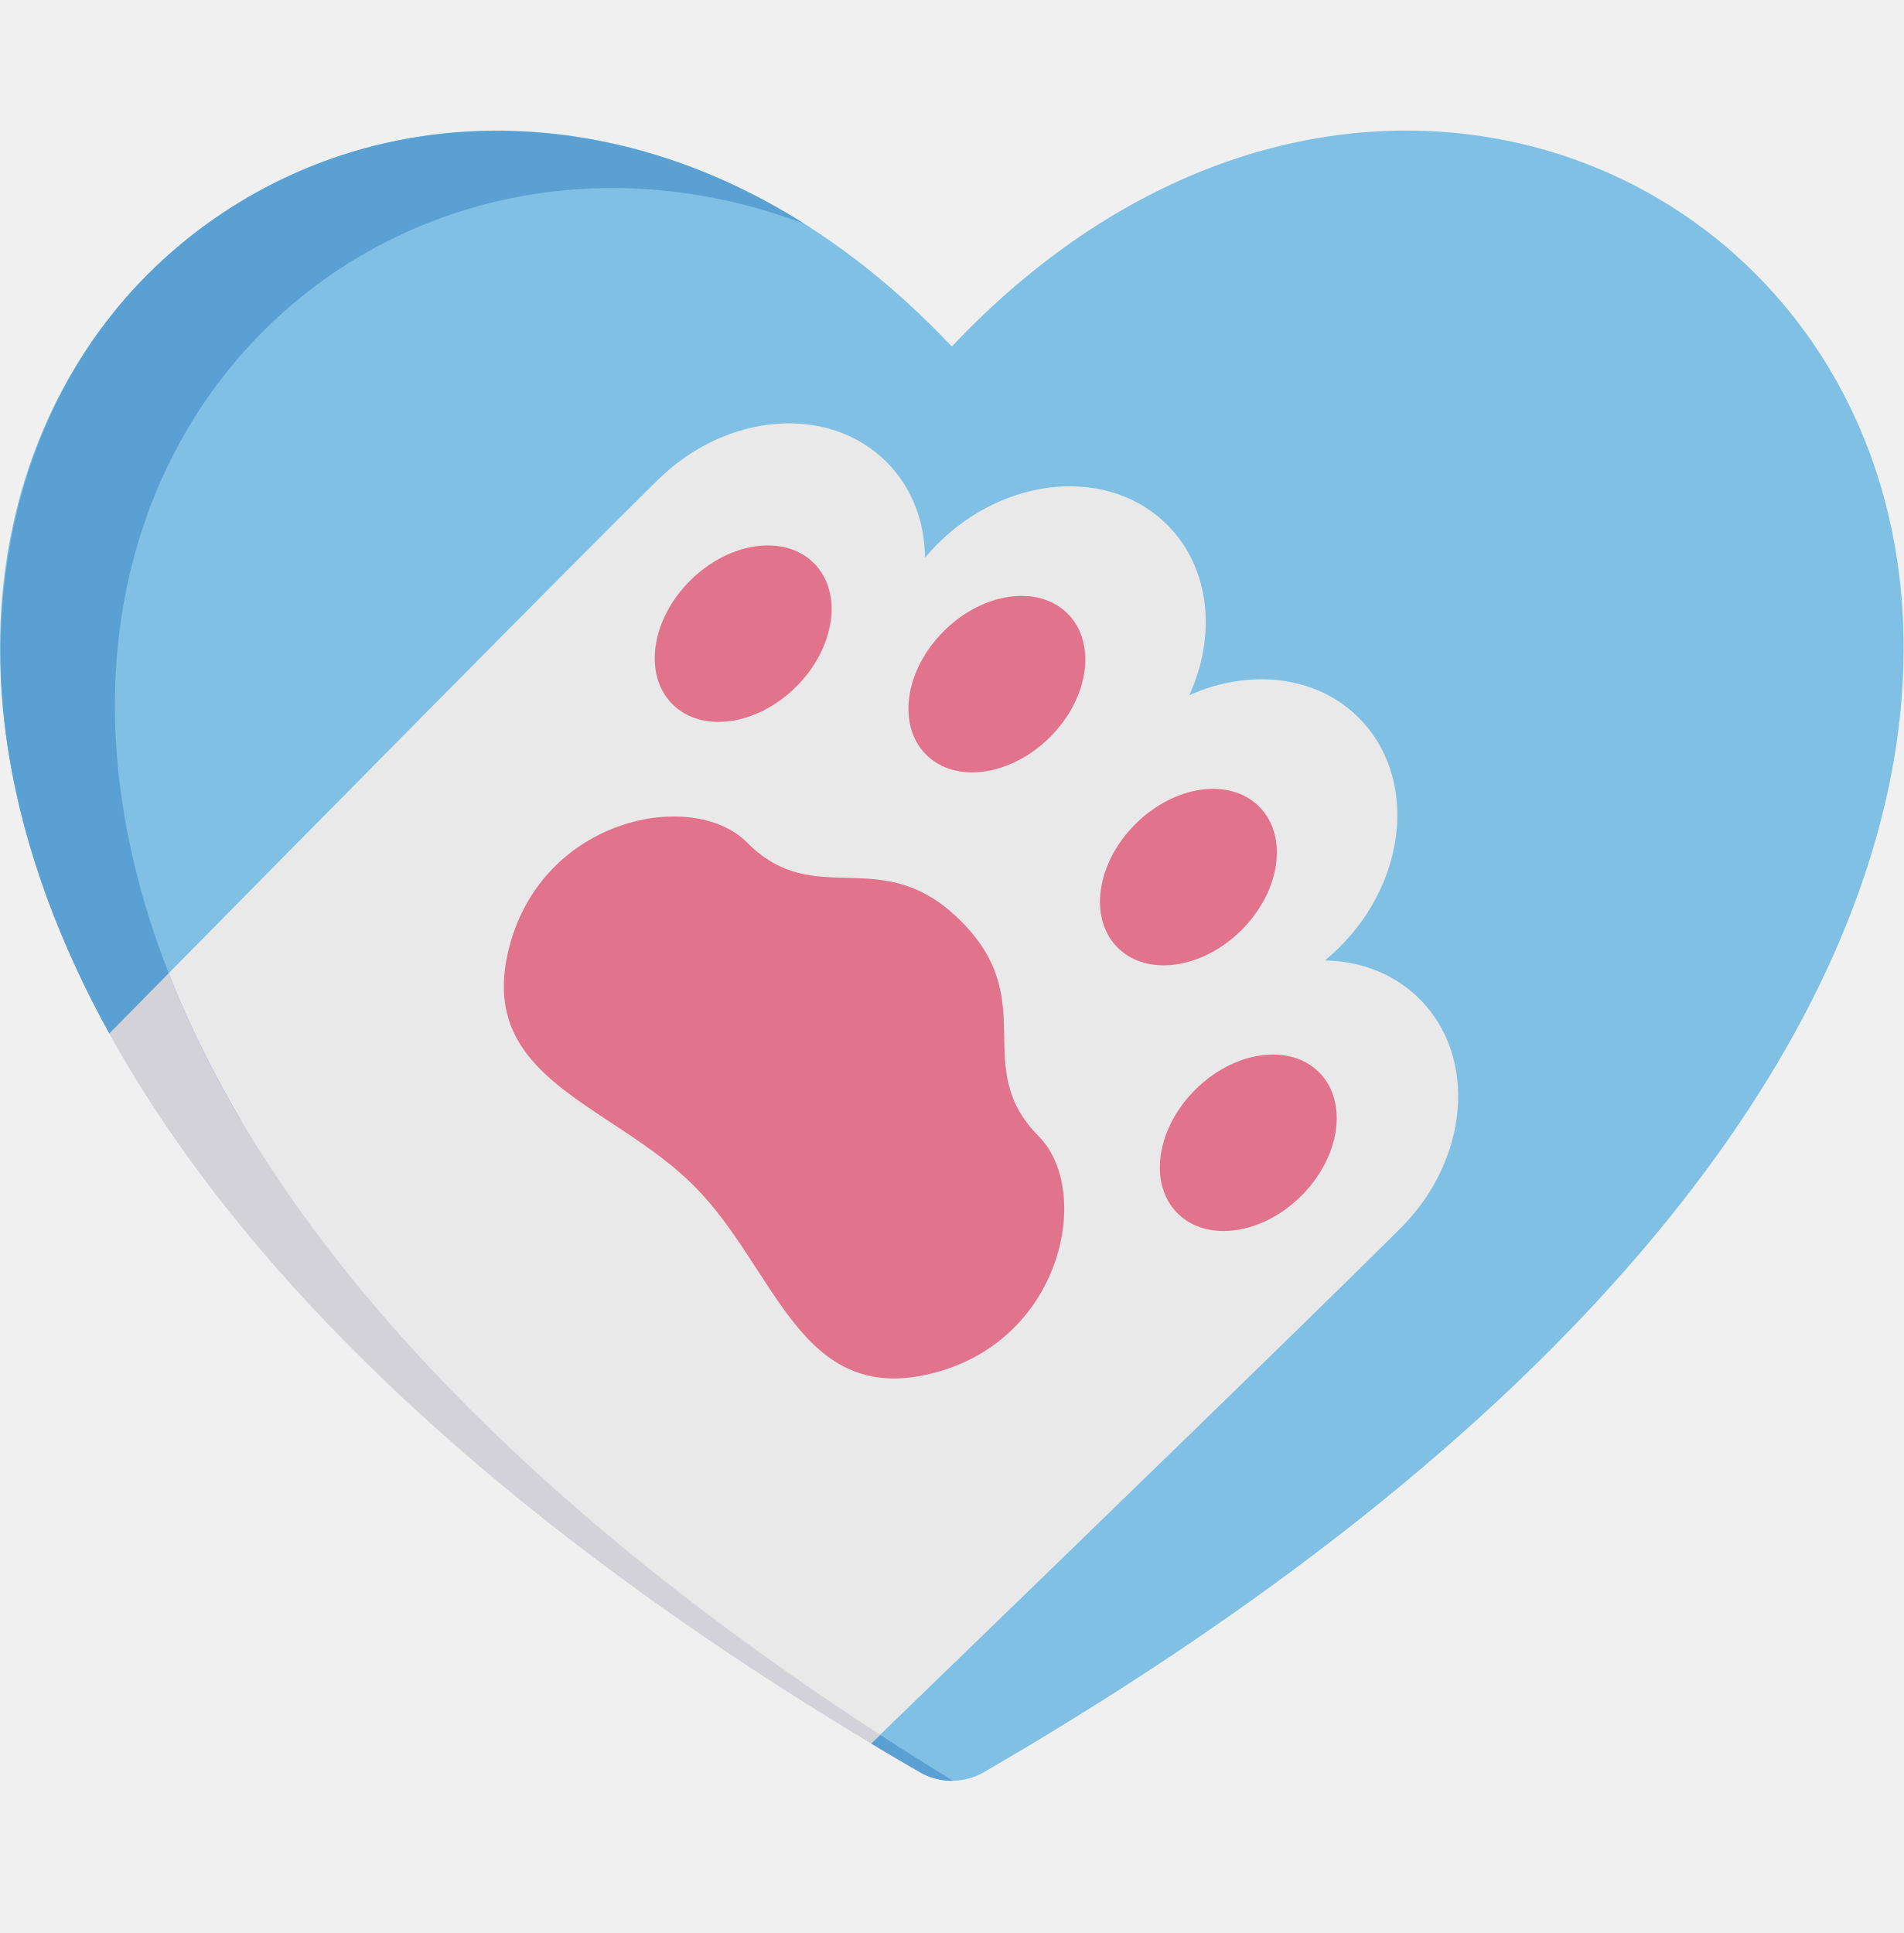
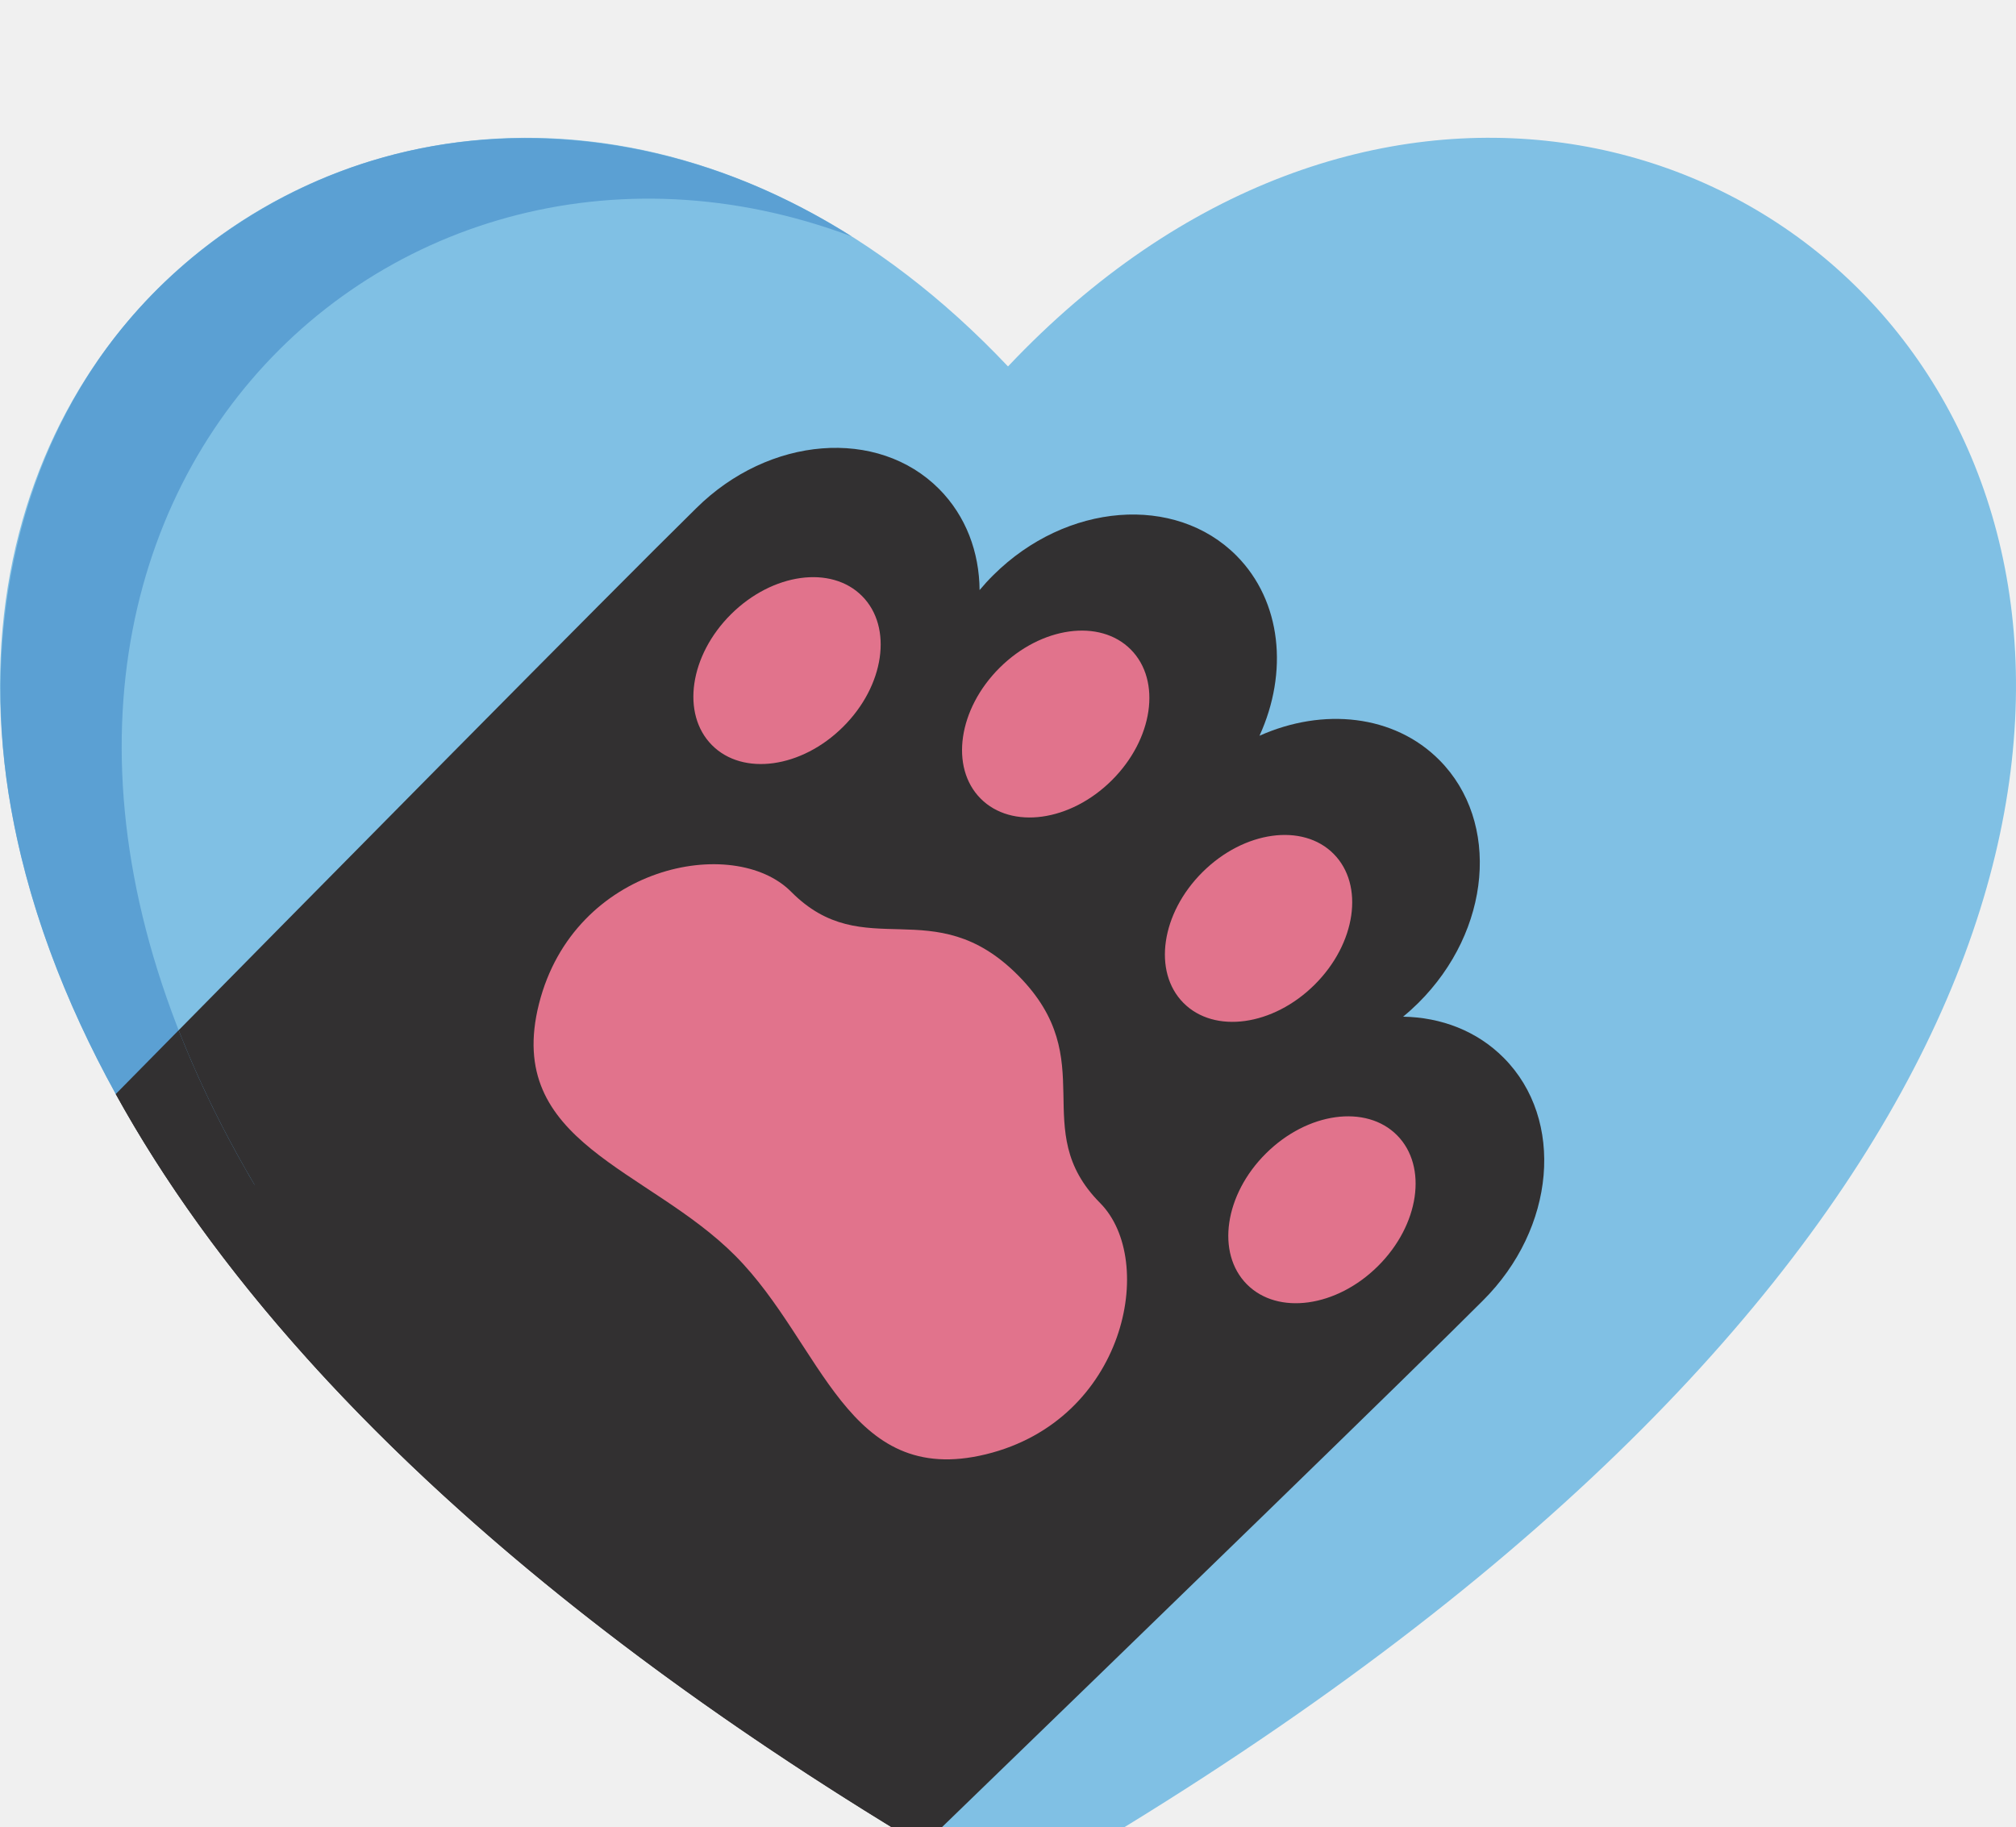
- <svg xmlns="http://www.w3.org/2000/svg" width="64" height="65" viewBox="0 0 64 65" fill="none">
-   <g clip-path="url(#clip0_33_834)">
-     <path d="M3.675 34.753C-9.41 11.034 15.388 -5.935 32 11.651C54.126 -11.773 90.776 26.107 33.086 59.588C32.408 59.981 31.591 59.981 30.913 59.588C30.362 59.269 29.82 58.949 29.287 58.628L19.08 44.856L3.675 34.753Z" fill="#80C0E4" />
-     <path d="M31.044 59.658C31.222 59.746 31.412 59.809 31.606 59.846C31.748 59.872 31.892 59.884 32.035 59.882C30.838 59.146 29.686 58.408 28.576 57.669L29.287 58.628C29.553 58.788 29.822 58.949 30.093 59.109C30.364 59.269 31 59.636 31.044 59.658Z" fill="#5BA0D3" />
-     <path d="M47.07 41.317C44.957 43.436 36.813 51.341 29.287 58.628C15.889 50.585 7.851 42.325 3.675 34.753C10.123 28.206 19.424 18.784 22.099 16.155C24.414 13.857 27.87 13.584 29.816 15.545C30.666 16.403 31.088 17.545 31.098 18.752C31.236 18.587 31.382 18.426 31.538 18.273C33.854 15.974 37.308 15.701 39.255 17.661C40.69 19.109 40.902 21.368 39.984 23.377C41.999 22.474 44.258 22.702 45.695 24.15C47.641 26.111 47.34 29.564 45.025 31.862C44.868 32.017 44.709 32.161 44.542 32.297C45.749 32.317 46.889 32.748 47.74 33.606C49.686 35.567 49.385 39.019 47.07 41.317Z" fill="#E9E9E9" />
-     <path d="M24.396 6.097C20.447 4.312 15.913 3.844 11.745 5.137C8.763 6.062 6.042 7.851 4.023 10.258C0.573 14.366 -0.545 19.982 0.271 25.206C0.279 25.253 0.287 25.301 0.295 25.348C0.832 28.653 2.062 31.829 3.675 34.753L8.088 37.648C7.898 37.325 7.714 37.005 7.538 36.685C-3.354 16.942 12.002 1.876 27.036 7.522C26.19 6.988 25.308 6.51 24.396 6.097Z" fill="#5BA0D3" />
-     <path d="M35.898 20.639C34.917 19.651 33.054 19.908 31.738 21.215C30.421 22.522 30.149 24.382 31.13 25.371C32.112 26.36 33.975 26.102 35.291 24.796C36.608 23.489 36.88 21.628 35.898 20.639Z" fill="#E1738C" />
-     <path d="M27.369 18.943C26.388 17.954 24.525 18.211 23.208 19.518C21.892 20.825 21.62 22.685 22.601 23.674C23.582 24.663 25.445 24.405 26.761 23.098C28.078 21.792 28.35 19.931 27.369 18.943Z" fill="#E1738C" />
-     <path d="M42.338 27.128C41.357 26.139 39.494 26.397 38.178 27.704C36.861 29.011 36.589 30.871 37.57 31.86C38.551 32.849 40.414 32.591 41.731 31.284C43.047 29.978 43.319 28.117 42.338 27.128Z" fill="#E1738C" />
-     <path d="M44.351 36.062C43.369 35.073 41.506 35.331 40.19 36.637C38.873 37.944 38.602 39.805 39.583 40.794C40.564 41.782 42.427 41.525 43.743 40.218C45.06 38.911 45.332 37.05 44.351 36.062Z" fill="#E1738C" />
-     <path d="M34.924 38.213C32.595 35.866 35.013 33.699 32.322 30.987C29.63 28.275 27.445 30.677 25.115 28.33C23.301 26.502 18.225 27.474 17.11 31.891C15.996 36.309 20.579 37.103 23.348 39.893C26.116 42.683 26.877 47.272 31.302 46.191C35.728 45.11 36.738 40.041 34.924 38.213Z" fill="#E1738C" />
-     <path d="M29.589 58.335C18.307 51.003 11.33 43.56 7.538 36.685C6.797 35.342 6.179 34.02 5.672 32.726C4.984 33.424 4.315 34.103 3.675 34.753C5.176 37.474 7.175 40.284 9.743 43.141C9.966 43.389 10.194 43.638 10.426 43.888C11.701 45.257 13.108 46.637 14.654 48.022C14.795 48.148 14.937 48.274 15.079 48.4C17.936 50.921 21.255 53.457 25.081 55.982C25.272 56.108 25.464 56.234 25.658 56.361C26.821 57.117 28.03 57.873 29.287 58.628C29.387 58.53 29.488 58.433 29.589 58.335Z" fill="#D3D2D8" />
+ <svg xmlns="http://www.w3.org/2000/svg" width="64" height="58" viewBox="0 0 64 58" fill="none">
+   <g clip-path="url(#clip0_66_2)">
+     <path d="M3.675 34.737C-9.41 11.019 15.388 -5.951 32 11.635C54.126 -11.789 90.776 26.091 33.086 59.572C32.408 59.965 31.591 59.965 30.913 59.572C30.362 59.253 29.82 58.933 29.287 58.612L19.08 44.84L3.675 34.737Z" fill="#80C0E4" />
+     <path d="M31.044 59.643C31.222 59.73 31.412 59.794 31.606 59.83C31.748 59.856 31.892 59.868 32.035 59.866C30.838 59.13 29.686 58.392 28.576 57.653L29.287 58.612C29.553 58.773 29.822 58.933 30.093 59.093C30.364 59.253 31 59.621 31.044 59.643V59.643Z" fill="#5BA0D3" />
+     <path d="M47.07 41.301C44.957 43.42 36.813 51.325 29.287 58.612C15.889 50.569 7.851 42.309 3.675 34.737C10.123 28.19 19.424 18.768 22.099 16.14C24.414 13.841 27.87 13.568 29.816 15.529C30.666 16.387 31.088 17.529 31.098 18.736C31.236 18.571 31.382 18.41 31.538 18.257C33.854 15.958 37.308 15.685 39.255 17.645C40.69 19.093 40.902 21.352 39.984 23.361C41.999 22.459 44.258 22.686 45.695 24.134C47.641 26.095 47.34 29.548 45.025 31.846C44.868 32.001 44.709 32.145 44.542 32.281C45.749 32.301 46.889 32.732 47.74 33.59C49.686 35.551 49.385 39.003 47.07 41.301V41.301Z" fill="#323031" />
+     <path d="M24.396 6.082C20.447 4.296 15.913 3.828 11.745 5.121C8.763 6.046 6.042 7.835 4.023 10.242C0.573 14.35 -0.545 19.966 0.271 25.19C0.279 25.237 0.287 25.285 0.295 25.332C0.832 28.637 2.062 31.814 3.675 34.737L8.088 37.632C7.898 37.31 7.714 36.989 7.538 36.669C-3.354 16.926 12.002 1.86 27.036 7.506C26.19 6.972 25.308 6.494 24.396 6.082V6.082Z" fill="#5BA0D3" />
+     <path d="M35.898 20.623C34.917 19.635 33.054 19.893 31.738 21.199C30.421 22.506 30.149 24.366 31.13 25.355C32.112 26.344 33.975 26.086 35.291 24.78C36.608 23.473 36.88 21.612 35.898 20.623Z" fill="#E1738C" />
+     <path d="M27.369 18.927C26.388 17.938 24.525 18.195 23.208 19.502C21.892 20.809 21.62 22.669 22.601 23.658C23.582 24.647 25.445 24.389 26.761 23.082C28.078 21.776 28.35 19.916 27.369 18.927Z" fill="#E1738C" />
+     <path d="M42.338 27.112C41.357 26.123 39.494 26.381 38.178 27.688C36.861 28.995 36.589 30.855 37.57 31.844C38.551 32.833 40.414 32.575 41.731 31.268C43.047 29.962 43.319 28.101 42.338 27.112V27.112Z" fill="#E1738C" />
+     <path d="M44.351 36.046C43.369 35.057 41.506 35.315 40.19 36.622C38.873 37.928 38.602 39.789 39.583 40.778C40.564 41.767 42.427 41.509 43.743 40.202C45.06 38.895 45.332 37.035 44.351 36.046V36.046Z" fill="#E1738C" />
+     <path d="M34.924 38.197C32.595 35.85 35.013 33.683 32.322 30.971C29.63 28.259 27.445 30.661 25.115 28.314C23.301 26.486 18.225 27.458 17.11 31.875C15.996 36.293 20.579 37.087 23.348 39.877C26.116 42.667 26.877 47.256 31.302 46.175C35.728 45.094 36.738 40.025 34.924 38.197Z" fill="#E1738C" />
+     <path d="M29.589 58.319C18.307 50.987 11.33 43.544 7.538 36.669C6.797 35.326 6.179 34.004 5.672 32.71C4.984 33.408 4.315 34.087 3.675 34.737C5.176 37.459 7.175 40.269 9.743 43.125C9.966 43.373 10.194 43.623 10.426 43.872C11.701 45.241 13.108 46.621 14.654 48.006C14.795 48.132 14.937 48.258 15.079 48.384C17.936 50.905 21.255 53.441 25.081 55.966C25.272 56.092 25.464 56.218 25.658 56.345C26.821 57.102 28.03 57.857 29.287 58.612C29.387 58.514 29.488 58.417 29.589 58.319V58.319Z" fill="#323031" style="mix-blend-mode:darken" />
  </g>
  <defs>
-     <clipPath id="clip0_33_834">
-       <rect width="64" height="64" fill="white" transform="translate(0 0.0158691)" />
+     <clipPath id="clip0_66_2">
+       <rect width="64" height="64" fill="white" />
    </clipPath>
  </defs>
</svg>
